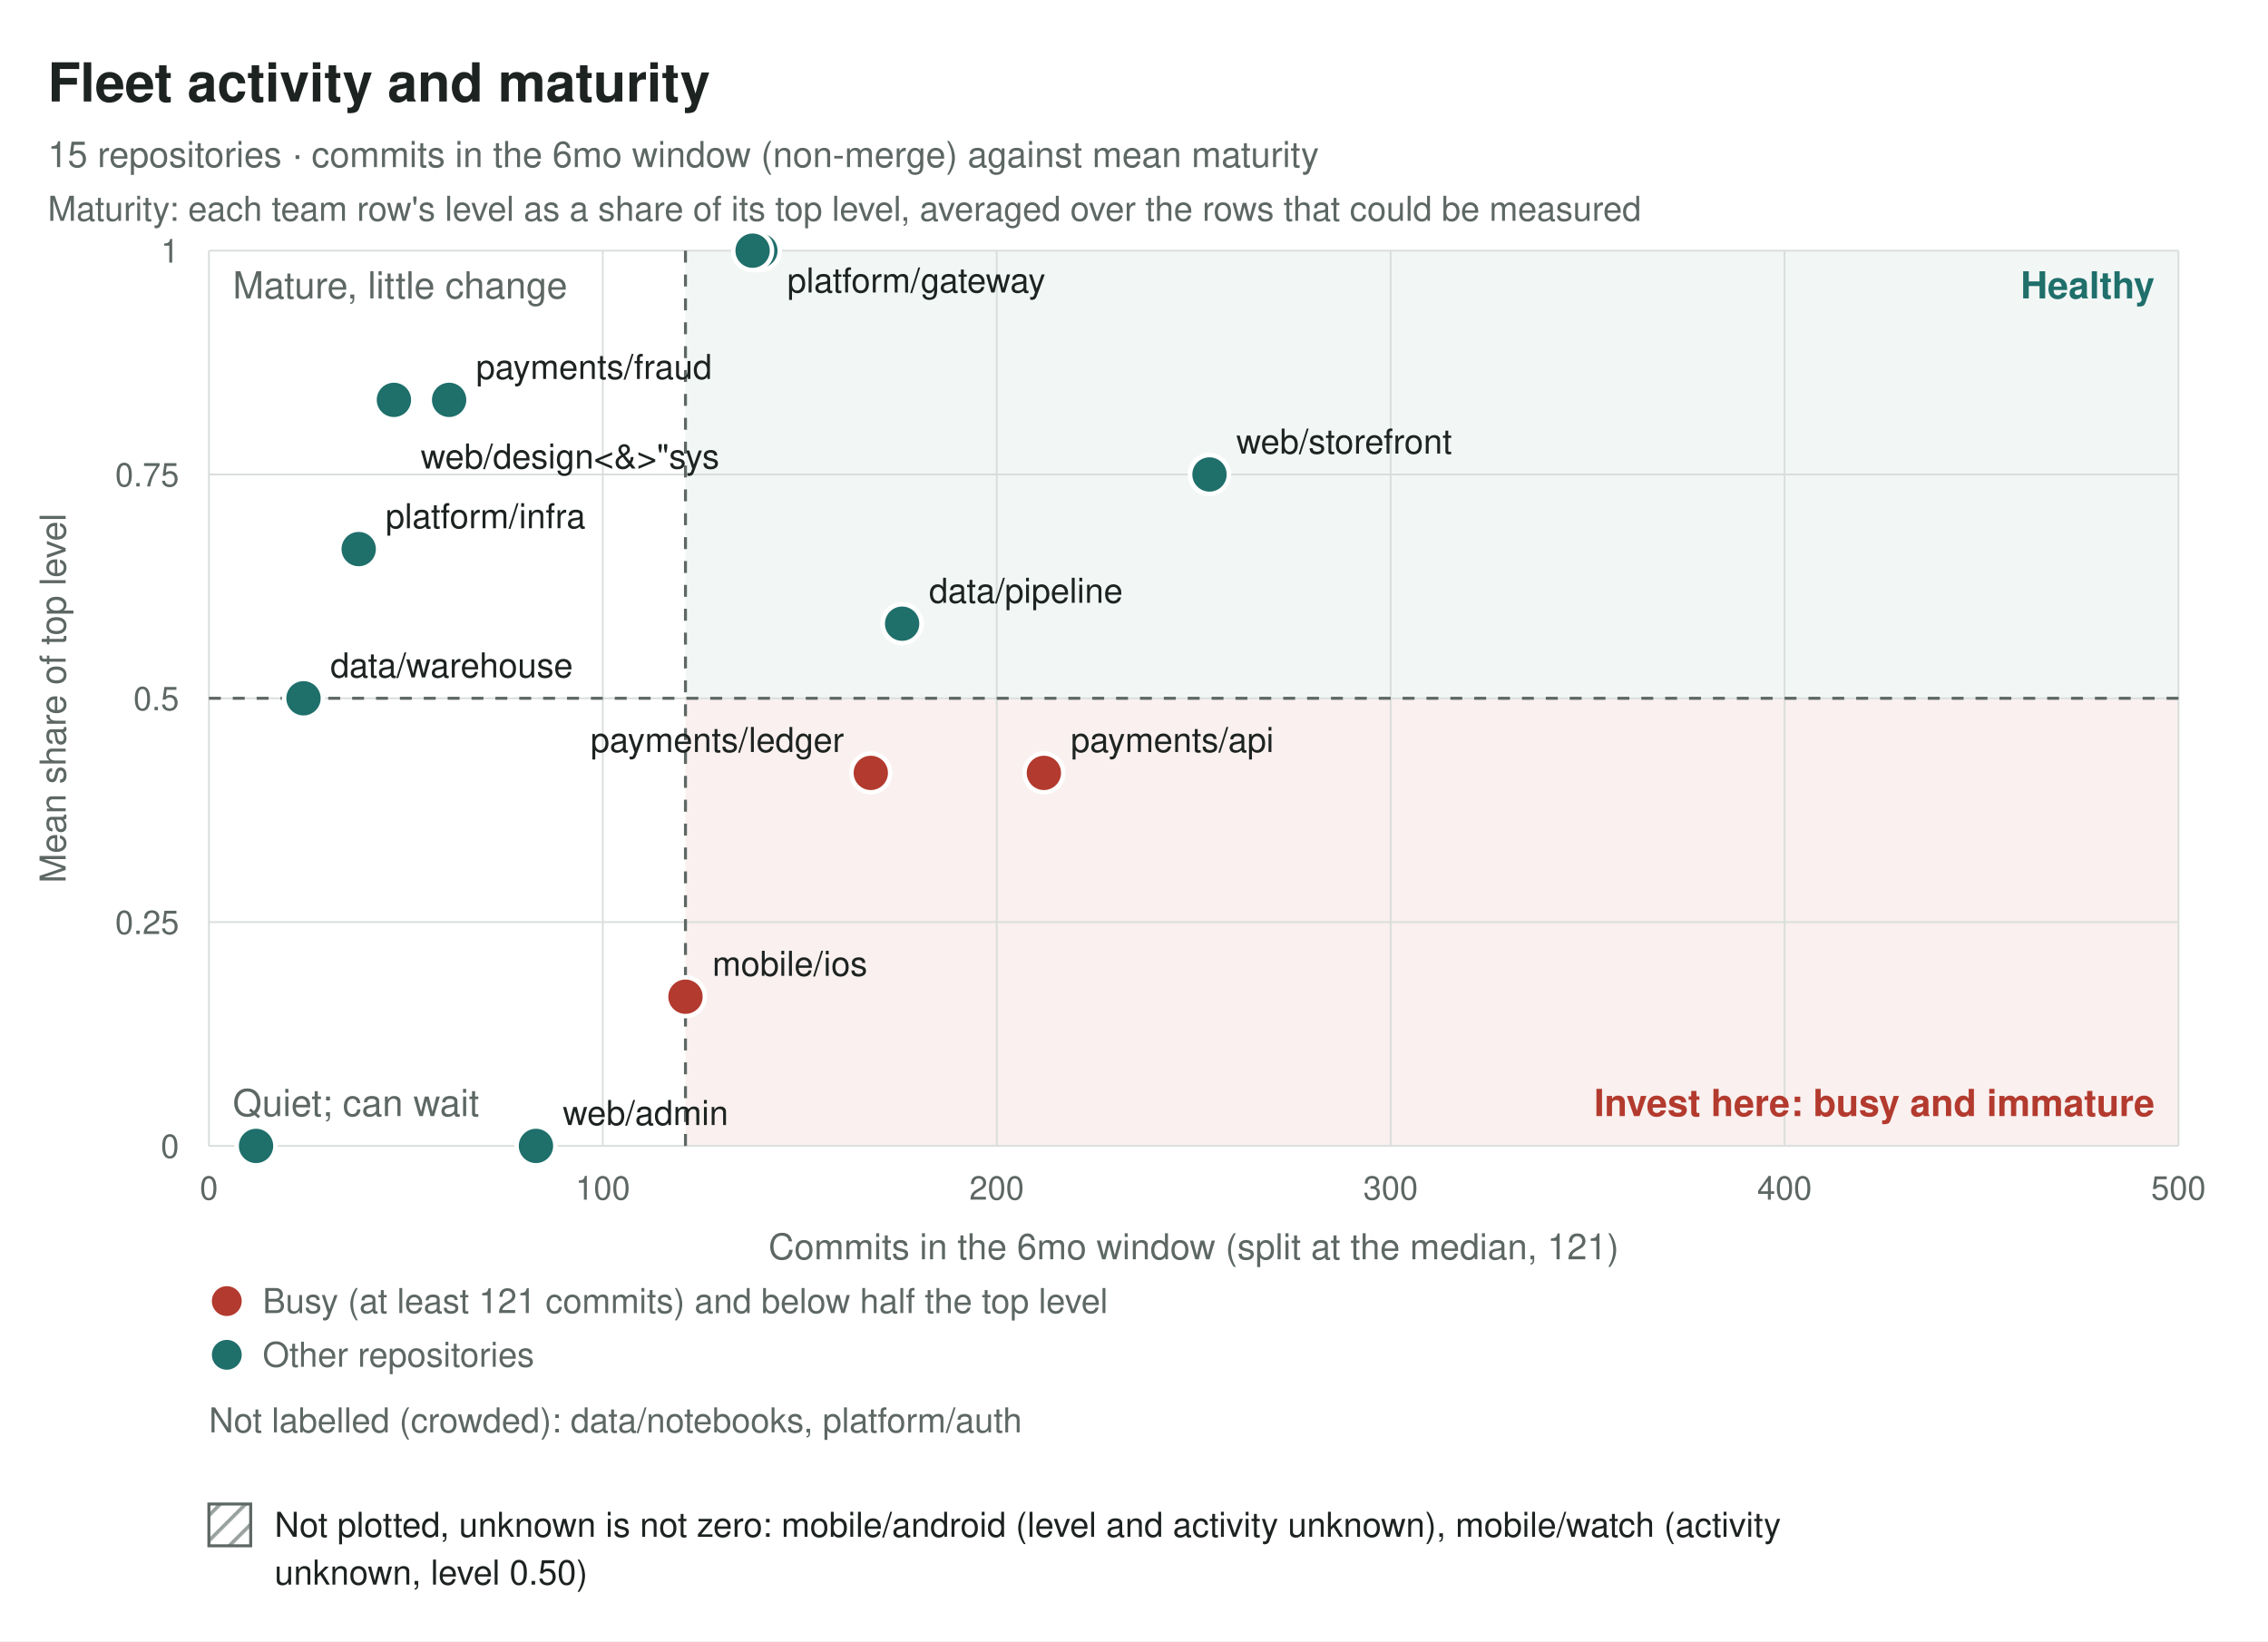
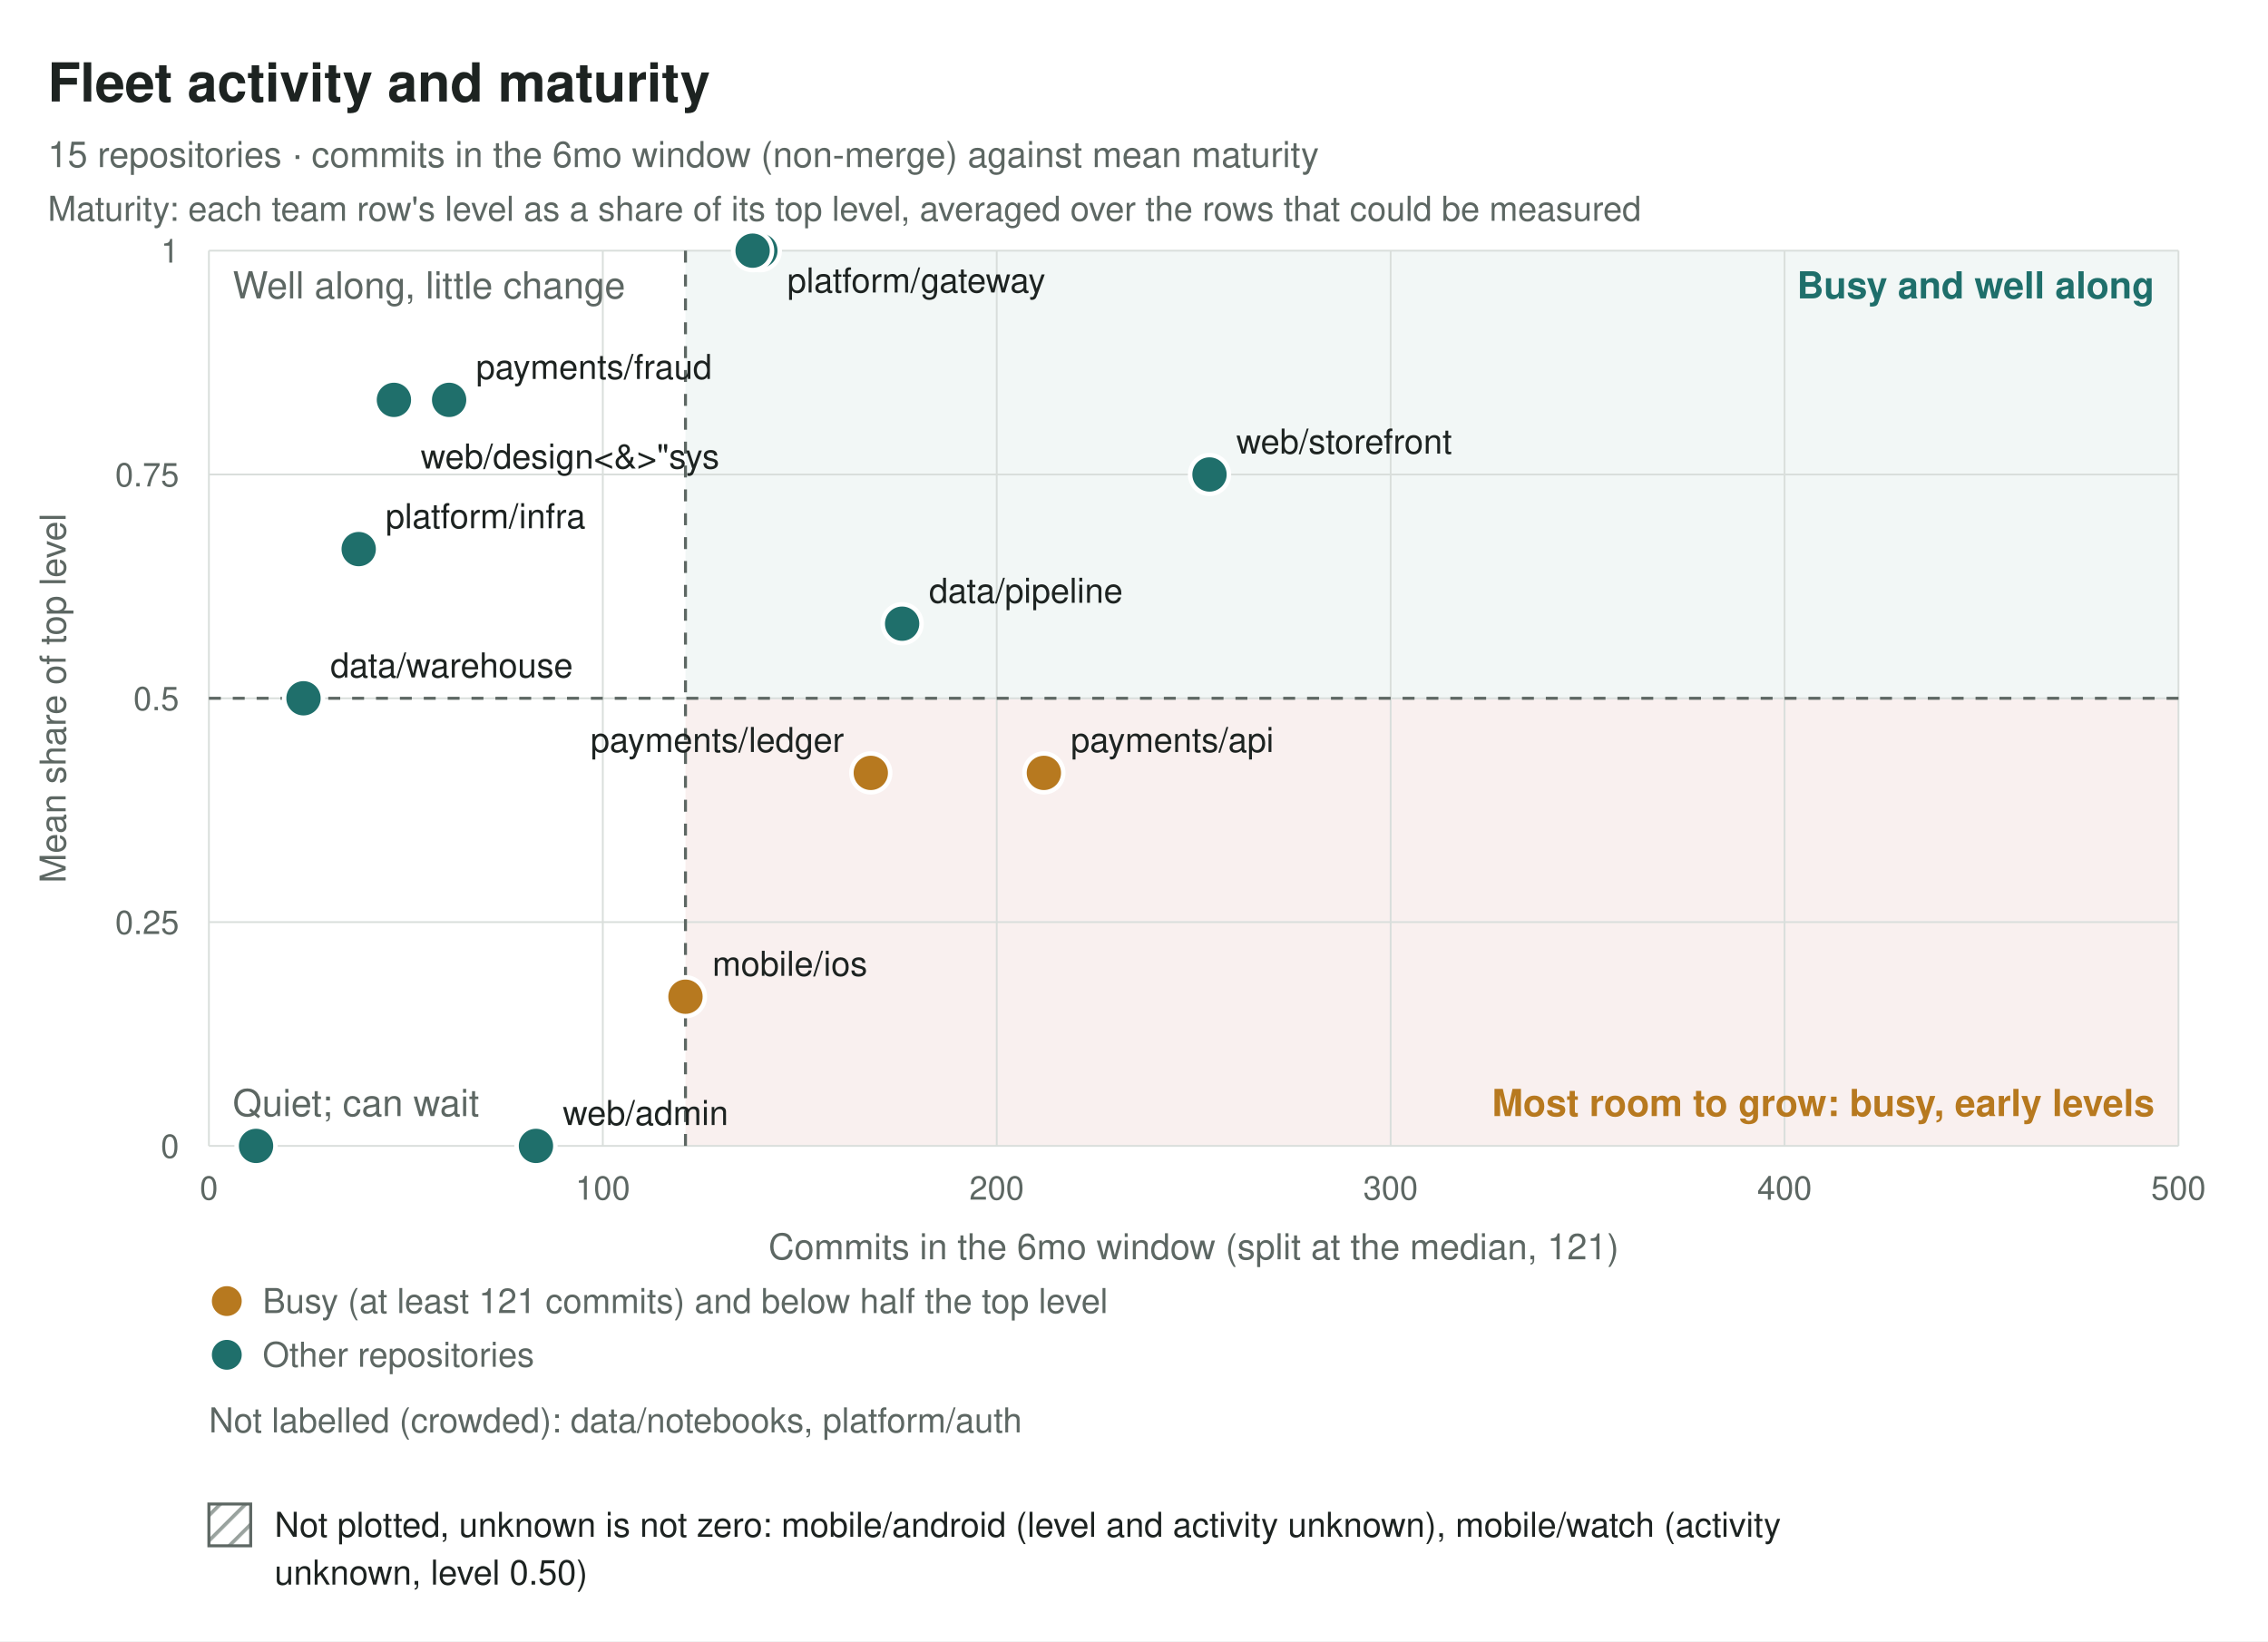
<svg xmlns="http://www.w3.org/2000/svg" viewBox="0 0 760 550" width="760" height="550" role="img">
  <style>text { font-family: -apple-system, BlinkMacSystemFont, "Segoe UI", Helvetica, Arial, sans-serif; }.t-bg,.f-bg{fill:#ffffff}.s-bg{stroke:#ffffff}.t-fg,.f-fg{fill:#1d2321}.s-fg{stroke:#1d2321}.t-muted,.f-muted{fill:#5d6763}.s-muted{stroke:#5d6763}.t-rule,.f-rule{fill:#d9dedb}.s-rule{stroke:#d9dedb}.t-accent,.f-accent{fill:#1f6f6b}.s-accent{stroke:#1f6f6b}.t-bad,.f-bad{fill:#b33a2e}.s-bad{stroke:#b33a2e}.t-warn,.f-warn{fill:#b7791f}.s-warn{stroke:#b7791f}.t-unk,.f-unk{fill:#9aa39f}.s-unk{stroke:#9aa39f}@media (prefers-color-scheme: dark){.t-bg,.f-bg{fill:#1a201e}.s-bg{stroke:#1a201e}.t-fg,.f-fg{fill:#e6ebe8}.s-fg{stroke:#e6ebe8}.t-muted,.f-muted{fill:#9aa5a0}.s-muted{stroke:#9aa5a0}.t-rule,.f-rule{fill:#2c3532}.s-rule{stroke:#2c3532}.t-accent,.f-accent{fill:#5fb8b1}.s-accent{stroke:#5fb8b1}.t-bad,.f-bad{fill:#ec7a6c}.s-bad{stroke:#ec7a6c}.t-warn,.f-warn{fill:#e0a84a}.s-warn{stroke:#e0a84a}.t-unk,.f-unk{fill:#5f6a66}.s-unk{stroke:#5f6a66}}</style>
  <defs>
    <pattern id="fleet-hatch" width="6" height="6" patternUnits="userSpaceOnUse" patternTransform="rotate(45)">
      <rect width="6" height="6" class="f-bg" />
      <line x1="0" y1="0" x2="0" y2="6" class="s-unk" stroke-width="2.4" />
    </pattern>
  </defs>
  <rect x="0" y="0" width="760" height="550" class="f-bg" />
  <text x="16.0" y="34.0" font-size="18" text-anchor="start" class="t-fg" font-weight="bold">Fleet activity and maturity</text>
  <text x="16.0" y="56.0" font-size="12" text-anchor="start" class="t-muted">15 repositories · commits in the 6mo window (non-merge) against mean maturity</text>
  <text x="16.0" y="74.0" font-size="11.5" text-anchor="start" class="t-muted">Maturity: each team row's level as a share of its top level, averaged over the rows that could be measured</text>
  <rect x="229.7" y="84.0" width="500.3" height="150.0" class="f-accent" opacity="0.06" />
  <rect x="229.7" y="234.0" width="500.3" height="150.0" class="f-bad" opacity="0.08" />
  <line x1="70.0" y1="84.0" x2="70.0" y2="384.0" class="s-rule" stroke-width="0.6" />
  <text x="70.0" y="402.0" font-size="11" text-anchor="middle" class="t-muted">0</text>
  <line x1="202.0" y1="84.0" x2="202.0" y2="384.0" class="s-rule" stroke-width="0.6" />
  <text x="202.0" y="402.0" font-size="11" text-anchor="middle" class="t-muted">100</text>
  <line x1="334.0" y1="84.0" x2="334.0" y2="384.0" class="s-rule" stroke-width="0.6" />
  <text x="334.0" y="402.0" font-size="11" text-anchor="middle" class="t-muted">200</text>
  <line x1="466.0" y1="84.0" x2="466.0" y2="384.0" class="s-rule" stroke-width="0.6" />
  <text x="466.0" y="402.0" font-size="11" text-anchor="middle" class="t-muted">300</text>
  <line x1="598.0" y1="84.0" x2="598.0" y2="384.0" class="s-rule" stroke-width="0.6" />
  <text x="598.0" y="402.0" font-size="11" text-anchor="middle" class="t-muted">400</text>
  <line x1="730.0" y1="84.0" x2="730.0" y2="384.0" class="s-rule" stroke-width="0.6" />
  <text x="730.0" y="402.0" font-size="11" text-anchor="middle" class="t-muted">500</text>
  <line x1="70.0" y1="384.0" x2="730.0" y2="384.0" class="s-rule" stroke-width="0.6" />
  <text x="60.0" y="388.0" font-size="11" text-anchor="end" class="t-muted">0</text>
  <line x1="70.0" y1="309.0" x2="730.0" y2="309.0" class="s-rule" stroke-width="0.6" />
  <text x="60.0" y="313.0" font-size="11" text-anchor="end" class="t-muted">0.25</text>
  <line x1="70.0" y1="234.0" x2="730.0" y2="234.0" class="s-rule" stroke-width="0.6" />
  <text x="60.0" y="238.0" font-size="11" text-anchor="end" class="t-muted">0.5</text>
  <line x1="70.0" y1="159.0" x2="730.0" y2="159.0" class="s-rule" stroke-width="0.6" />
  <text x="60.0" y="163.0" font-size="11" text-anchor="end" class="t-muted">0.75</text>
  <line x1="70.0" y1="84.0" x2="730.0" y2="84.0" class="s-rule" stroke-width="0.6" />
  <text x="60.0" y="88.0" font-size="11" text-anchor="end" class="t-muted">1</text>
  <line x1="229.7" y1="84.0" x2="229.7" y2="384.0" class="s-muted" stroke-dasharray="4 4" />
  <line x1="70.0" y1="234.0" x2="730.0" y2="234.0" class="s-muted" stroke-dasharray="4 4" />
-   <text x="722.0" y="374.0" font-size="12.5" text-anchor="end" class="t-bad" font-weight="600">Invest here: busy and immature</text>
-   <text x="722.0" y="100.0" font-size="12.5" text-anchor="end" class="t-accent" font-weight="600">Healthy</text>
+   <text x="722.0" y="374.0" font-size="12.5" text-anchor="end" class="t-warn" font-weight="600">Most room to grow: busy, early levels</text>
+   <text x="722.0" y="100.0" font-size="12.5" text-anchor="end" class="t-accent" font-weight="600">Busy and well along</text>
  <text x="78.0" y="374.0" font-size="12.5" text-anchor="start" class="t-muted">Quiet; can wait</text>
-   <text x="78.0" y="100.0" font-size="12.5" text-anchor="start" class="t-muted">Mature, little change</text>
+   <text x="78.0" y="100.0" font-size="12.5" text-anchor="start" class="t-muted">Well along, little change</text>
  <text x="400.0" y="422.0" font-size="12" text-anchor="middle" class="t-muted">Commits in the 6mo window (split at the median, 121)</text>
  <text x="22.0" y="234.0" font-size="12" text-anchor="middle" class="t-muted" transform="rotate(-90 22 234.0)">Mean share of top level</text>
-   <circle cx="349.8" cy="259.0" r="6.5" class="f-bad s-bg" stroke-width="1.5" />
+   <circle cx="349.8" cy="259.0" r="6.5" class="f-warn s-bg" stroke-width="1.5" />
  <text x="358.8" y="252.0" font-size="11.5" text-anchor="start" class="t-fg">payments/api</text>
-   <circle cx="291.8" cy="259.0" r="6.5" class="f-bad s-bg" stroke-width="1.5" />
+   <circle cx="291.8" cy="259.0" r="6.5" class="f-warn s-bg" stroke-width="1.5" />
  <text x="282.8" y="252.0" font-size="11.5" text-anchor="end" class="t-fg">payments/ledger</text>
-   <circle cx="229.7" cy="334.0" r="6.5" class="f-bad s-bg" stroke-width="1.5" />
+   <circle cx="229.7" cy="334.0" r="6.5" class="f-warn s-bg" stroke-width="1.5" />
  <text x="238.7" y="327.0" font-size="11.5" text-anchor="start" class="t-fg">mobile/ios</text>
  <circle cx="405.3" cy="159.0" r="6.5" class="f-accent s-bg" stroke-width="1.5" />
  <text x="414.3" y="152.0" font-size="11.5" text-anchor="start" class="t-fg">web/storefront</text>
  <circle cx="302.3" cy="209.0" r="6.5" class="f-accent s-bg" stroke-width="1.5" />
  <text x="311.3" y="202.0" font-size="11.5" text-anchor="start" class="t-fg">data/pipeline</text>
  <circle cx="254.8" cy="84.0" r="6.5" class="f-accent s-bg" stroke-width="1.5" />
  <text x="263.8" y="98.0" font-size="11.5" text-anchor="start" class="t-fg">platform/gateway</text>
  <circle cx="252.2" cy="84.0" r="6.5" class="f-accent s-bg" stroke-width="1.5" />
  <circle cx="179.6" cy="384.0" r="6.5" class="f-accent s-bg" stroke-width="1.5" />
  <text x="188.6" y="377.0" font-size="11.5" text-anchor="start" class="t-fg">web/admin</text>
  <circle cx="150.5" cy="134.0" r="6.5" class="f-accent s-bg" stroke-width="1.5" />
  <text x="159.5" y="127.0" font-size="11.5" text-anchor="start" class="t-fg">payments/fraud</text>
  <circle cx="132.0" cy="134.0" r="6.5" class="f-accent s-bg" stroke-width="1.5" />
  <text x="141.0" y="157.0" font-size="11.5" text-anchor="start" class="t-fg">web/design&lt;&amp;&gt;"sys</text>
  <circle cx="120.2" cy="184.0" r="6.5" class="f-accent s-bg" stroke-width="1.5" />
  <text x="129.2" y="177.0" font-size="11.5" text-anchor="start" class="t-fg">platform/infra</text>
  <circle cx="101.7" cy="234.0" r="6.5" class="f-accent s-bg" stroke-width="1.5" />
  <text x="110.7" y="227.0" font-size="11.5" text-anchor="start" class="t-fg">data/warehouse</text>
  <circle cx="85.8" cy="384.0" r="6.5" class="f-accent s-bg" stroke-width="1.5" />
-   <circle cx="76.0" cy="436.0" r="5" class="f-bad" />
+   <circle cx="76.0" cy="436.0" r="5" class="f-warn" />
  <text x="88.0" y="440.0" font-size="11.5" text-anchor="start" class="t-muted">Busy (at least 121 commits) and below half the top level</text>
  <circle cx="76.0" cy="454.0" r="5" class="f-accent" />
  <text x="88.0" y="458.0" font-size="11.5" text-anchor="start" class="t-muted">Other repositories</text>
  <text x="70.0" y="480.0" font-size="11.5" text-anchor="start" class="t-muted">Not labelled (crowded): data/notebooks, platform/auth</text>
  <rect x="70.0" y="504.0" width="14.0" height="14.0" fill="url(#fleet-hatch)" class="s-muted" stroke-width="1" />
  <text x="92.0" y="515.0" font-size="11.5" text-anchor="start" class="t-fg">Not plotted, unknown is not zero: mobile/android (level and activity unknown), mobile/watch (activity</text>
  <text x="92.0" y="531.0" font-size="11.5" text-anchor="start" class="t-fg">unknown, level 0.50)</text>
</svg>
